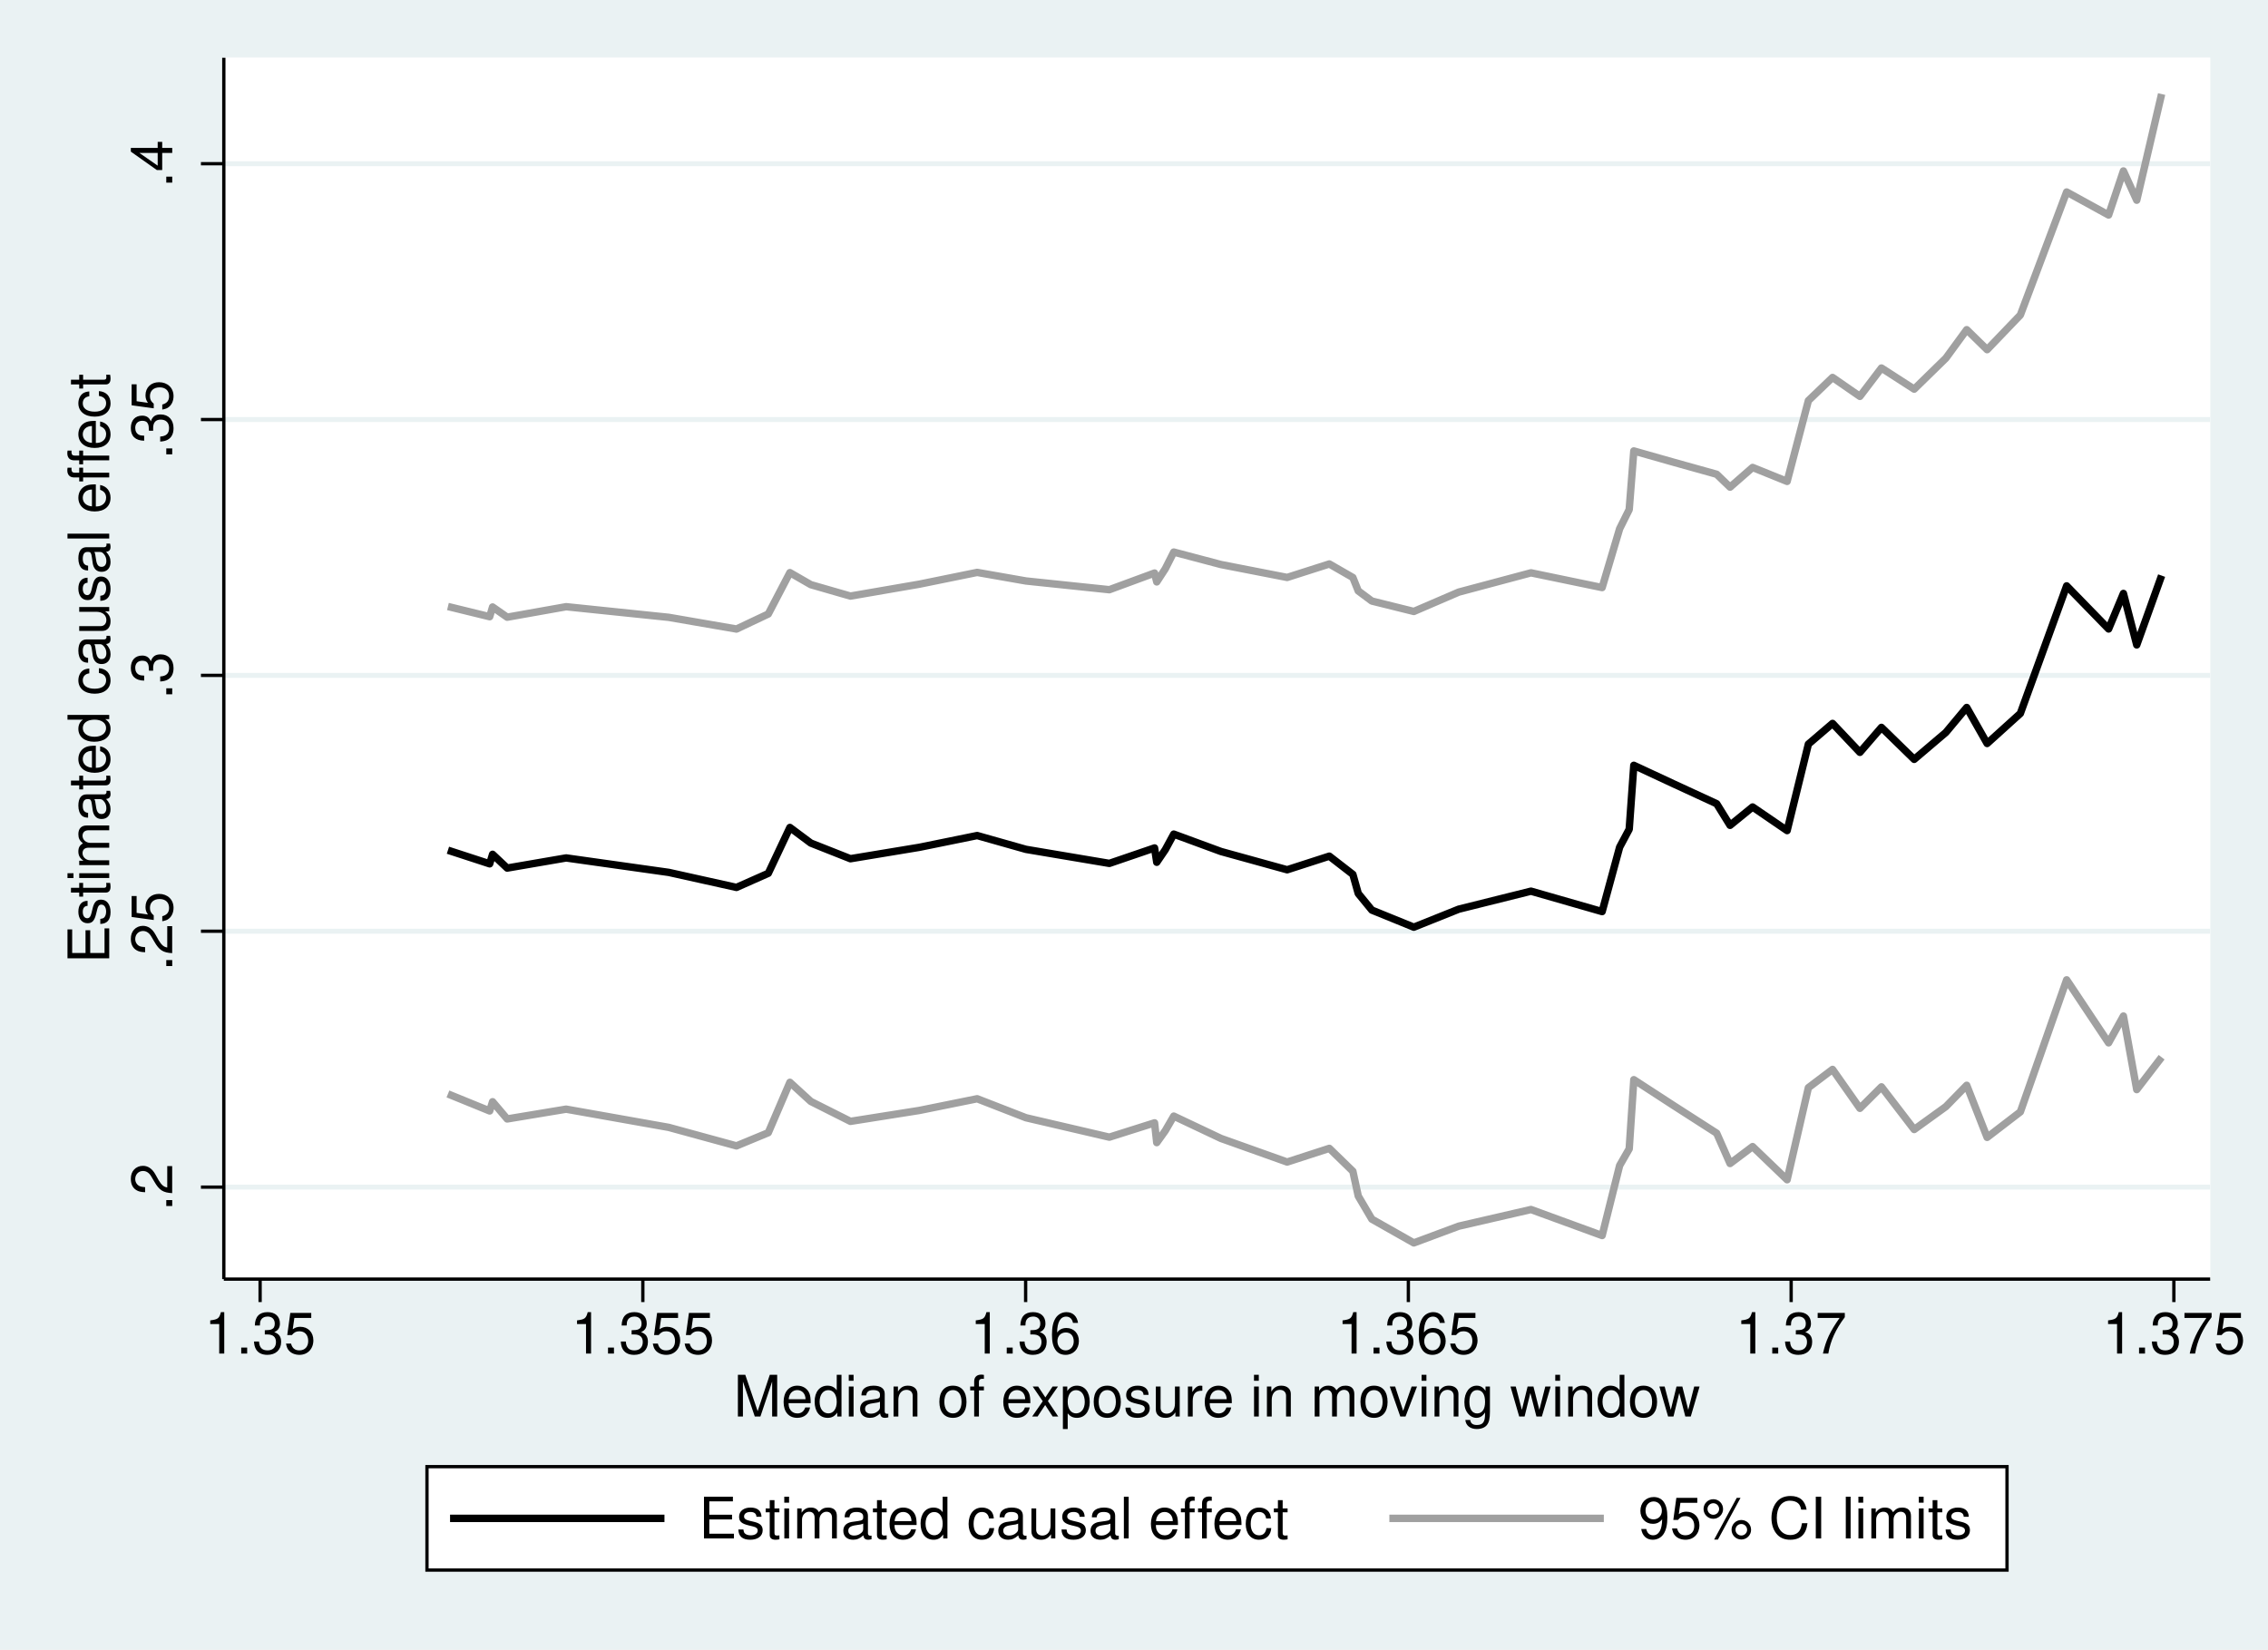
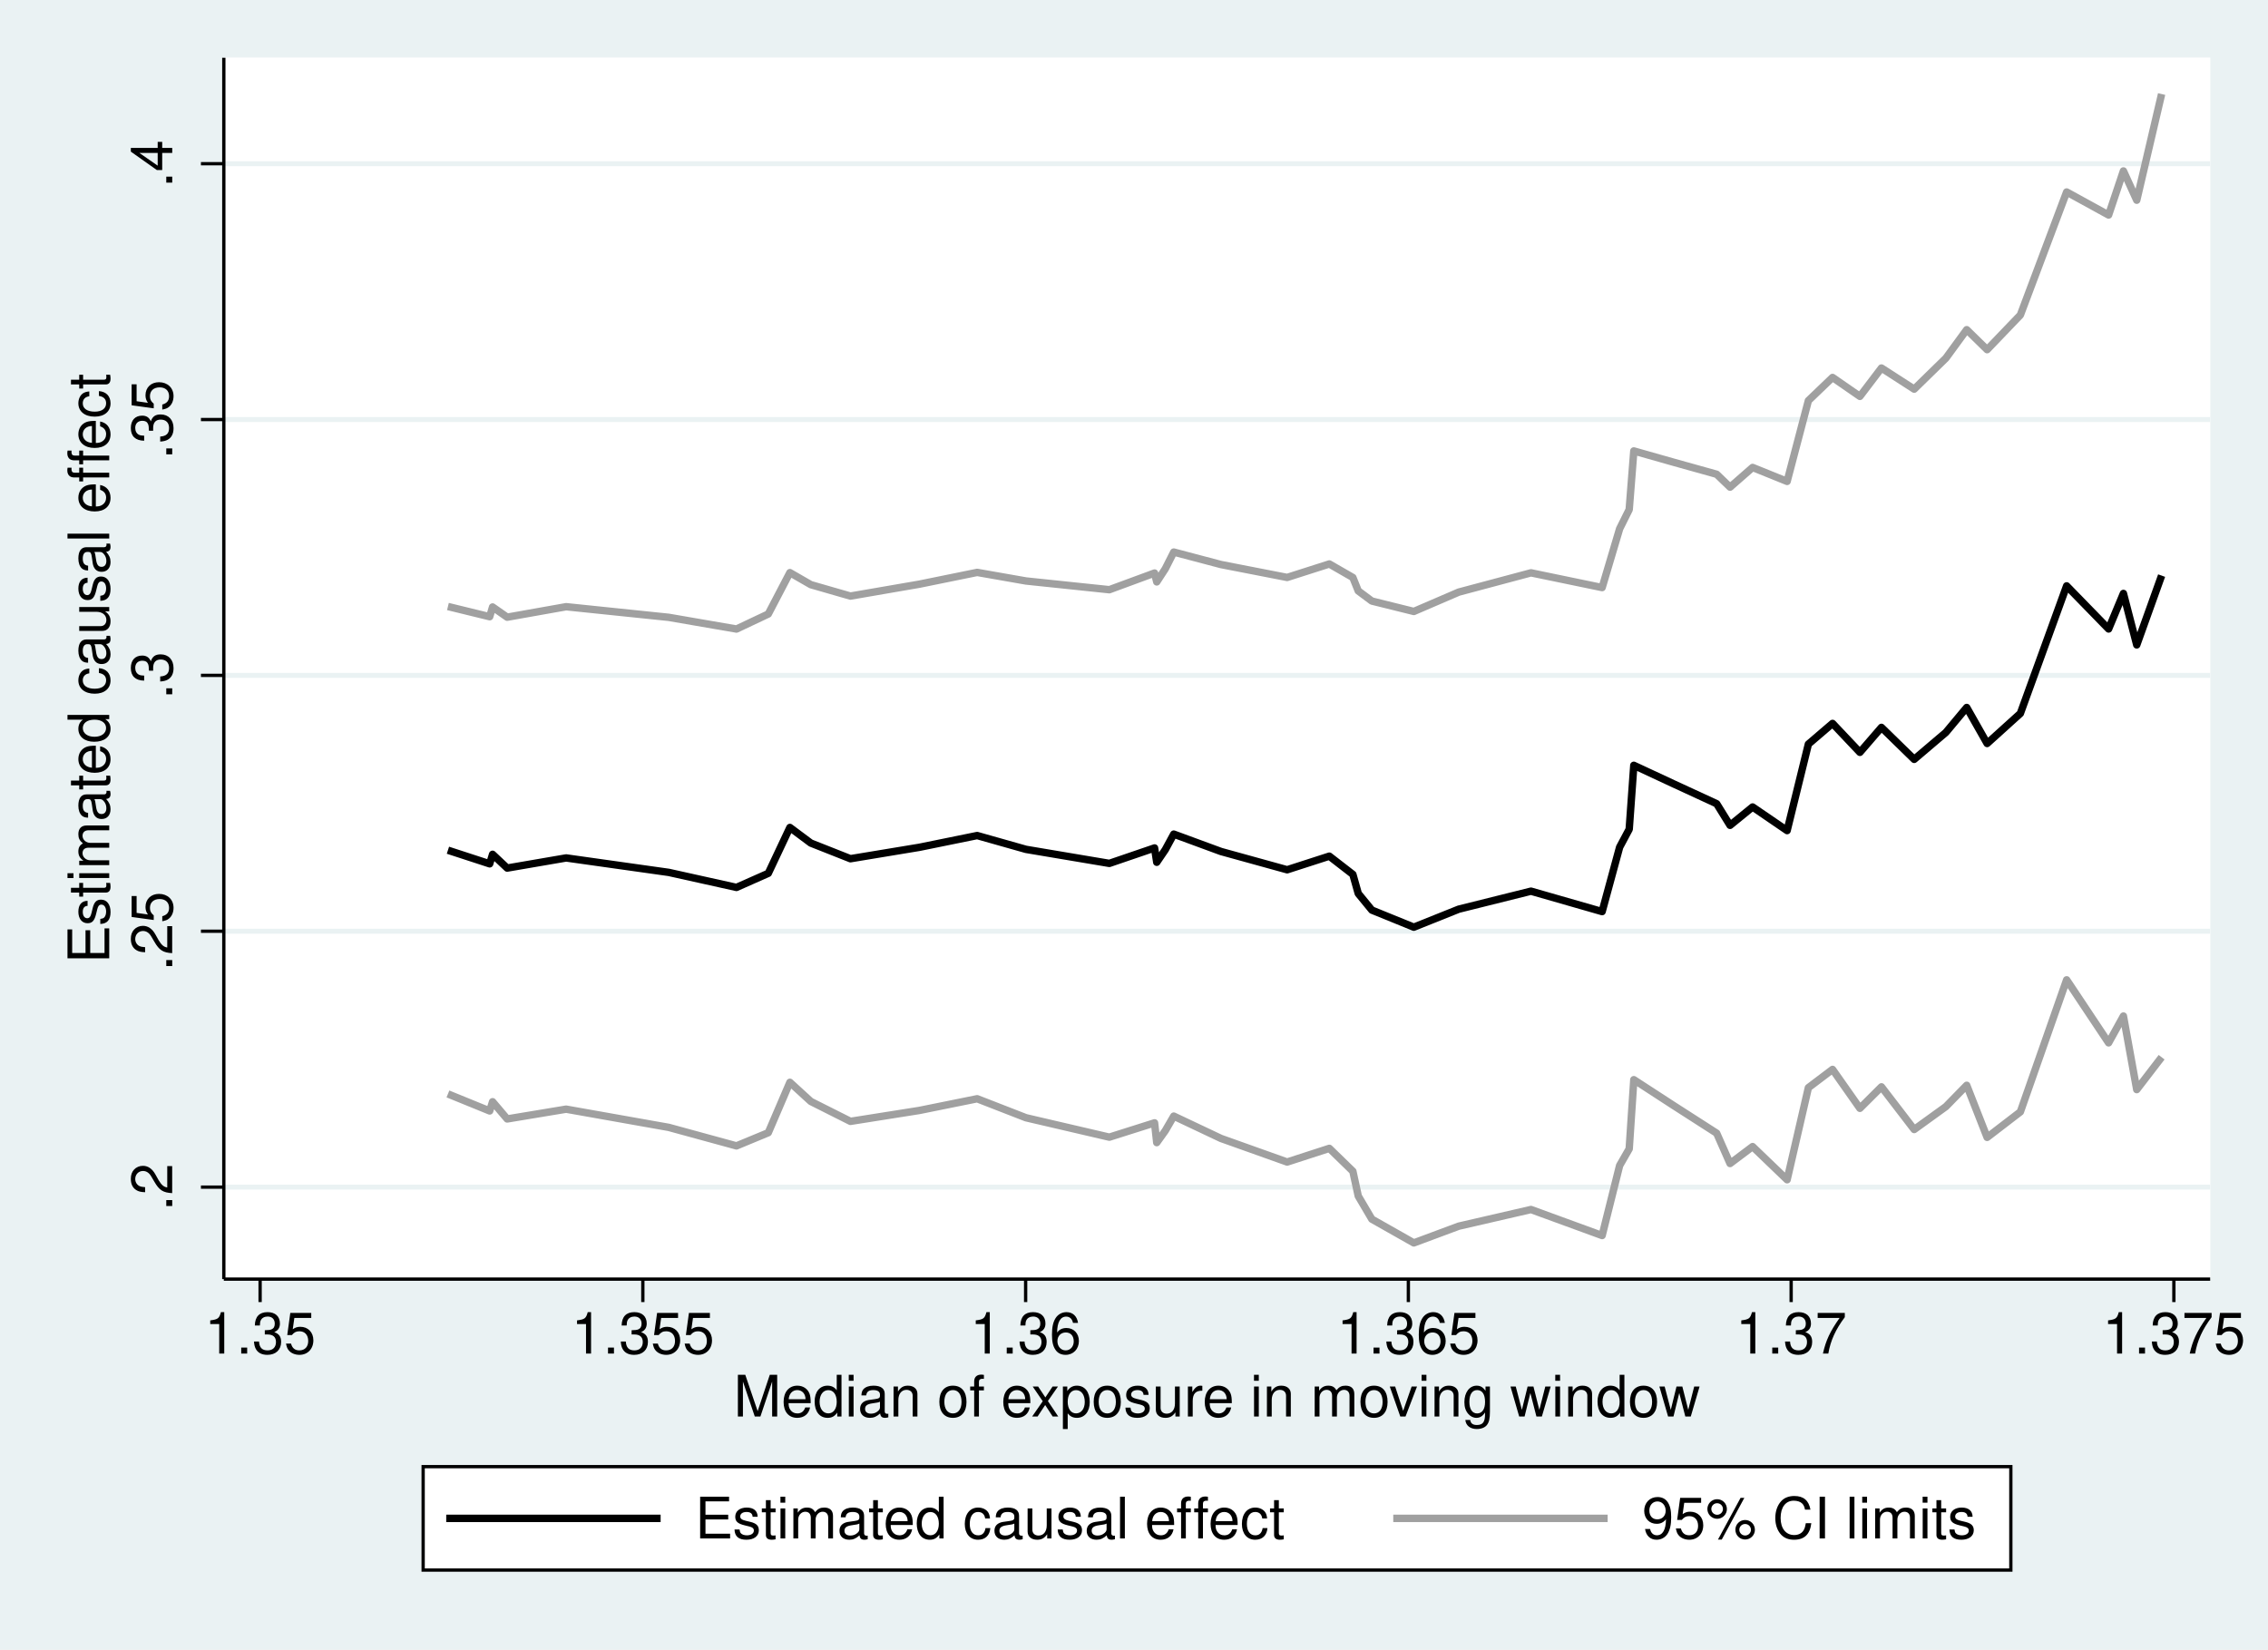
<svg xmlns="http://www.w3.org/2000/svg" version="1.1" width="5.500in" height="4.000in" viewBox="0 0 3960 2880">
  <rect x="0" y="0" width="3960" height="2880" style="fill:#EAF2F3;stroke:none" />
  <rect x="0.00" y="0.00" width="3959.88" height="2880.00" style="fill:#EAF2F3" />
  <rect x="2.88" y="2.88" width="3954.12" height="2874.24" style="fill:none;stroke:#EAF2F3;stroke-width:5.76" />
  <rect x="390.80" y="100.86" width="3468.22" height="2132.77" style="fill:#FFFFFF" />
  <rect x="393.68" y="103.74" width="3462.46" height="2127.01" style="fill:none;stroke:#FFFFFF;stroke-width:5.76" />
  <line x1="390.80" y1="2073.00" x2="3859.02" y2="2073.00" style="stroke:#EAF2F3;stroke-width:8.64" />
  <line x1="390.80" y1="1626.13" x2="3859.02" y2="1626.13" style="stroke:#EAF2F3;stroke-width:8.64" />
  <line x1="390.80" y1="1179.37" x2="3859.02" y2="1179.37" style="stroke:#EAF2F3;stroke-width:8.64" />
  <line x1="390.80" y1="732.62" x2="3859.02" y2="732.62" style="stroke:#EAF2F3;stroke-width:8.64" />
  <line x1="390.80" y1="285.87" x2="3859.02" y2="285.87" style="stroke:#EAF2F3;stroke-width:8.64" />
  <path d=" M782.10 1484.68 L854.99 1508.44 L860.06 1491.85 L885.56 1515.86 L988.52 1498.16 L1167.71 1523.41 L1285.89 1549.65 L1341.45 1525.02 L1379.19 1444.95 L1415.70 1472.18 L1484.88 1499.53 L1605.29 1479.60 L1706.14 1459.06 L1791.41 1483.19 L1936.94 1507.69 L2015.89 1480.72 L2019.72 1505.71 L2034.70 1483.69 L2049.42 1456.58 L2131.84 1486.90 L2247.42 1518.83 L2321.05 1495.07 L2362.14 1526.88 L2371.55 1560.29 L2395.30 1589.25 L2468.57 1619.07 L2547.02 1587.64 L2673.12 1556.20 L2797.37 1591.85 L2827.94 1479.35 L2844.64 1448.04 L2852.69 1336.42 L2921.99 1368.72 L2997.35 1403.49 L3020.74 1441.24 L3060.09 1409.19 L3120.36 1450.40 L3157.48 1299.42 L3199.68 1263.28 L3247.45 1313.77 L3285.07 1270.21 L3342.24 1326.02 L3397.56 1279.00 L3433.94 1235.43 L3469.58 1298.30 L3527.62 1245.83 L3608.43 1023.07 L3681.69 1098.32 L3707.55 1036.31 L3730.82 1126.16 L3774.25 1005.13" stroke-linejoin="round" style="fill:none;stroke:#000000;stroke-width:12.96" />
  <path d=" M782.10 1059.09 L854.99 1076.91 L860.06 1059.95 L885.56 1077.77 L988.52 1059.46 L1167.71 1078.02 L1285.89 1098.44 L1341.45 1072.20 L1379.19 999.93 L1415.70 1020.97 L1484.88 1040.89 L1605.29 1020.10 L1706.14 999.56 L1791.41 1014.53 L1936.94 1029.76 L2015.89 1000.67 L2019.72 1016.14 L2034.70 993.12 L2049.42 964.04 L2131.84 985.82 L2247.42 1008.35 L2321.05 984.83 L2362.14 1008.47 L2371.55 1031.86 L2395.30 1049.56 L2468.57 1067.75 L2547.02 1033.96 L2673.12 1000.30 L2797.37 1026.04 L2827.94 923.33 L2844.64 889.79 L2852.69 787.45 L2921.99 807.12 L2997.35 828.16 L3020.74 850.68 L3060.09 816.28 L3120.36 840.66 L3157.48 699.58 L3199.68 659.11 L3247.45 692.16 L3285.07 642.65 L3342.24 679.53 L3397.56 625.45 L3433.94 575.70 L3469.58 610.60 L3527.62 550.09 L3608.43 335.25 L3681.69 375.47 L3707.55 298.49 L3730.82 349.60 L3774.25 164.22" stroke-linejoin="round" style="fill:none;stroke:#A0A0A0;stroke-width:12.96" />
  <path d=" M782.10 1910.26 L854.99 1939.97 L860.06 1923.88 L885.56 1953.95 L988.52 1936.87 L1167.71 1968.68 L1285.89 2000.98 L1341.45 1977.96 L1379.19 1889.97 L1415.70 1923.38 L1484.88 1958.16 L1605.29 1939.10 L1706.14 1918.68 L1791.41 1951.85 L1936.94 1985.75 L2015.89 1960.76 L2019.72 1995.28 L2034.70 1974.37 L2049.42 1949.00 L2131.84 1987.98 L2247.42 2029.19 L2321.05 2005.31 L2362.14 2045.28 L2371.55 2088.59 L2395.30 2128.94 L2468.57 2170.40 L2547.02 2141.19 L2673.12 2112.11 L2797.37 2157.52 L2827.94 2035.26 L2844.64 2006.17 L2852.69 1885.39 L2921.99 1930.44 L2997.35 1978.82 L3020.74 2031.79 L3060.09 2002.21 L3120.36 2060.13 L3157.48 1899.37 L3199.68 1867.45 L3247.45 1935.39 L3285.07 1897.89 L3342.24 1972.39 L3397.56 1932.42 L3433.94 1895.17 L3469.58 1986.13 L3527.62 1941.57 L3608.43 1711.02 L3681.69 1821.04 L3707.55 1774.26 L3730.82 1902.72 L3774.25 1846.16" stroke-linejoin="round" style="fill:none;stroke:#A0A0A0;stroke-width:12.96" />
  <line x1="390.80" y1="2233.63" x2="390.80" y2="100.86" style="stroke:#000000;stroke-width:5.76" />
  <line x1="390.80" y1="2073.00" x2="350.83" y2="2073.00" style="stroke:#000000;stroke-width:5.76" />
  <text x="300.72" y="2073.00" style="font-family:'Helvetica';font-size:99.99px;fill:#000000" transform="rotate(-90 300.72,2073.00)" text-anchor="middle">.2</text>
  <line x1="390.80" y1="1626.13" x2="350.83" y2="1626.13" style="stroke:#000000;stroke-width:5.76" />
  <text x="300.72" y="1626.13" style="font-family:'Helvetica';font-size:99.99px;fill:#000000" transform="rotate(-90 300.72,1626.13)" text-anchor="middle">.25</text>
  <line x1="390.80" y1="1179.37" x2="350.83" y2="1179.37" style="stroke:#000000;stroke-width:5.76" />
  <text x="300.72" y="1179.37" style="font-family:'Helvetica';font-size:99.99px;fill:#000000" transform="rotate(-90 300.72,1179.37)" text-anchor="middle">.3</text>
  <line x1="390.80" y1="732.62" x2="350.83" y2="732.62" style="stroke:#000000;stroke-width:5.76" />
  <text x="300.72" y="732.62" style="font-family:'Helvetica';font-size:99.99px;fill:#000000" transform="rotate(-90 300.72,732.62)" text-anchor="middle">.35</text>
  <line x1="390.80" y1="285.87" x2="350.83" y2="285.87" style="stroke:#000000;stroke-width:5.76" />
  <text x="300.72" y="285.87" style="font-family:'Helvetica';font-size:99.99px;fill:#000000" transform="rotate(-90 300.72,285.87)" text-anchor="middle">.4</text>
  <text x="190.71" y="1167.25" style="font-family:'Helvetica';font-size:99.99px;fill:#000000" transform="rotate(-90 190.71,1167.25)" text-anchor="middle">Estimated causal effect</text>
  <line x1="390.80" y1="2233.63" x2="3859.02" y2="2233.63" style="stroke:#000000;stroke-width:5.76" />
  <line x1="454.16" y1="2233.63" x2="454.16" y2="2273.73" style="stroke:#000000;stroke-width:5.76" />
  <text x="454.16" y="2363.59" style="font-family:'Helvetica';font-size:99.99px;fill:#000000" text-anchor="middle">1.35</text>
  <line x1="1122.41" y1="2233.63" x2="1122.41" y2="2273.73" style="stroke:#000000;stroke-width:5.76" />
  <text x="1122.41" y="2363.59" style="font-family:'Helvetica';font-size:99.99px;fill:#000000" text-anchor="middle">1.355</text>
  <line x1="1790.79" y1="2233.63" x2="1790.79" y2="2273.73" style="stroke:#000000;stroke-width:5.76" />
  <text x="1790.79" y="2363.59" style="font-family:'Helvetica';font-size:99.99px;fill:#000000" text-anchor="middle">1.36</text>
  <line x1="2459.04" y1="2233.63" x2="2459.04" y2="2273.73" style="stroke:#000000;stroke-width:5.76" />
  <text x="2459.04" y="2363.59" style="font-family:'Helvetica';font-size:99.99px;fill:#000000" text-anchor="middle">1.365</text>
  <line x1="3127.41" y1="2233.63" x2="3127.41" y2="2273.73" style="stroke:#000000;stroke-width:5.76" />
  <text x="3127.41" y="2363.59" style="font-family:'Helvetica';font-size:99.99px;fill:#000000" text-anchor="middle">1.37</text>
  <line x1="3795.66" y1="2233.63" x2="3795.66" y2="2273.73" style="stroke:#000000;stroke-width:5.76" />
  <text x="3795.66" y="2363.59" style="font-family:'Helvetica';font-size:99.99px;fill:#000000" text-anchor="middle">1.375</text>
  <text x="2124.91" y="2473.60" style="font-family:'Helvetica';font-size:99.99px;fill:#000000" text-anchor="middle">Median of exposure in moving window</text>
-   <rect x="742.62" y="2558.24" width="2764.58" height="186.37" style="fill:#FFFFFF" />
-   <rect x="745.50" y="2561.12" width="2758.82" height="180.61" style="fill:none;stroke:#000000;stroke-width:5.76" />
-   <line x1="785.81" y1="2651.43" x2="1160.16" y2="2651.43" style="stroke:#000000;stroke-width:12.96" />
-   <line x1="2425.87" y1="2651.43" x2="2800.34" y2="2651.43" style="stroke:#A0A0A0;stroke-width:12.96" />
-   <text x="1220.18" y="2686.46" style="font-family:'Helvetica';font-size:99.99px;fill:#000000">Estimated causal effect</text>
-   <text x="2860.36" y="2686.46" style="font-family:'Helvetica';font-size:99.99px;fill:#000000">95% CI limits</text>
+   <rect x="735.94" y="2558.24" width="2777.94" height="186.37" style="fill:#FFFFFF" />
+   <rect x="738.82" y="2561.12" width="2772.18" height="180.61" style="fill:none;stroke:#000000;stroke-width:5.76" />
+   <line x1="779.13" y1="2651.43" x2="1153.47" y2="2651.43" style="stroke:#000000;stroke-width:12.96" />
+   <line x1="2432.68" y1="2651.43" x2="2807.02" y2="2651.43" style="stroke:#A0A0A0;stroke-width:12.96" />
+   <text x="1213.49" y="2686.46" style="font-family:'Helvetica';font-size:99.99px;fill:#000000">Estimated causal effect</text>
+   <text x="2867.04" y="2686.46" style="font-family:'Helvetica';font-size:99.99px;fill:#000000">95% CI limits</text>
</svg>
